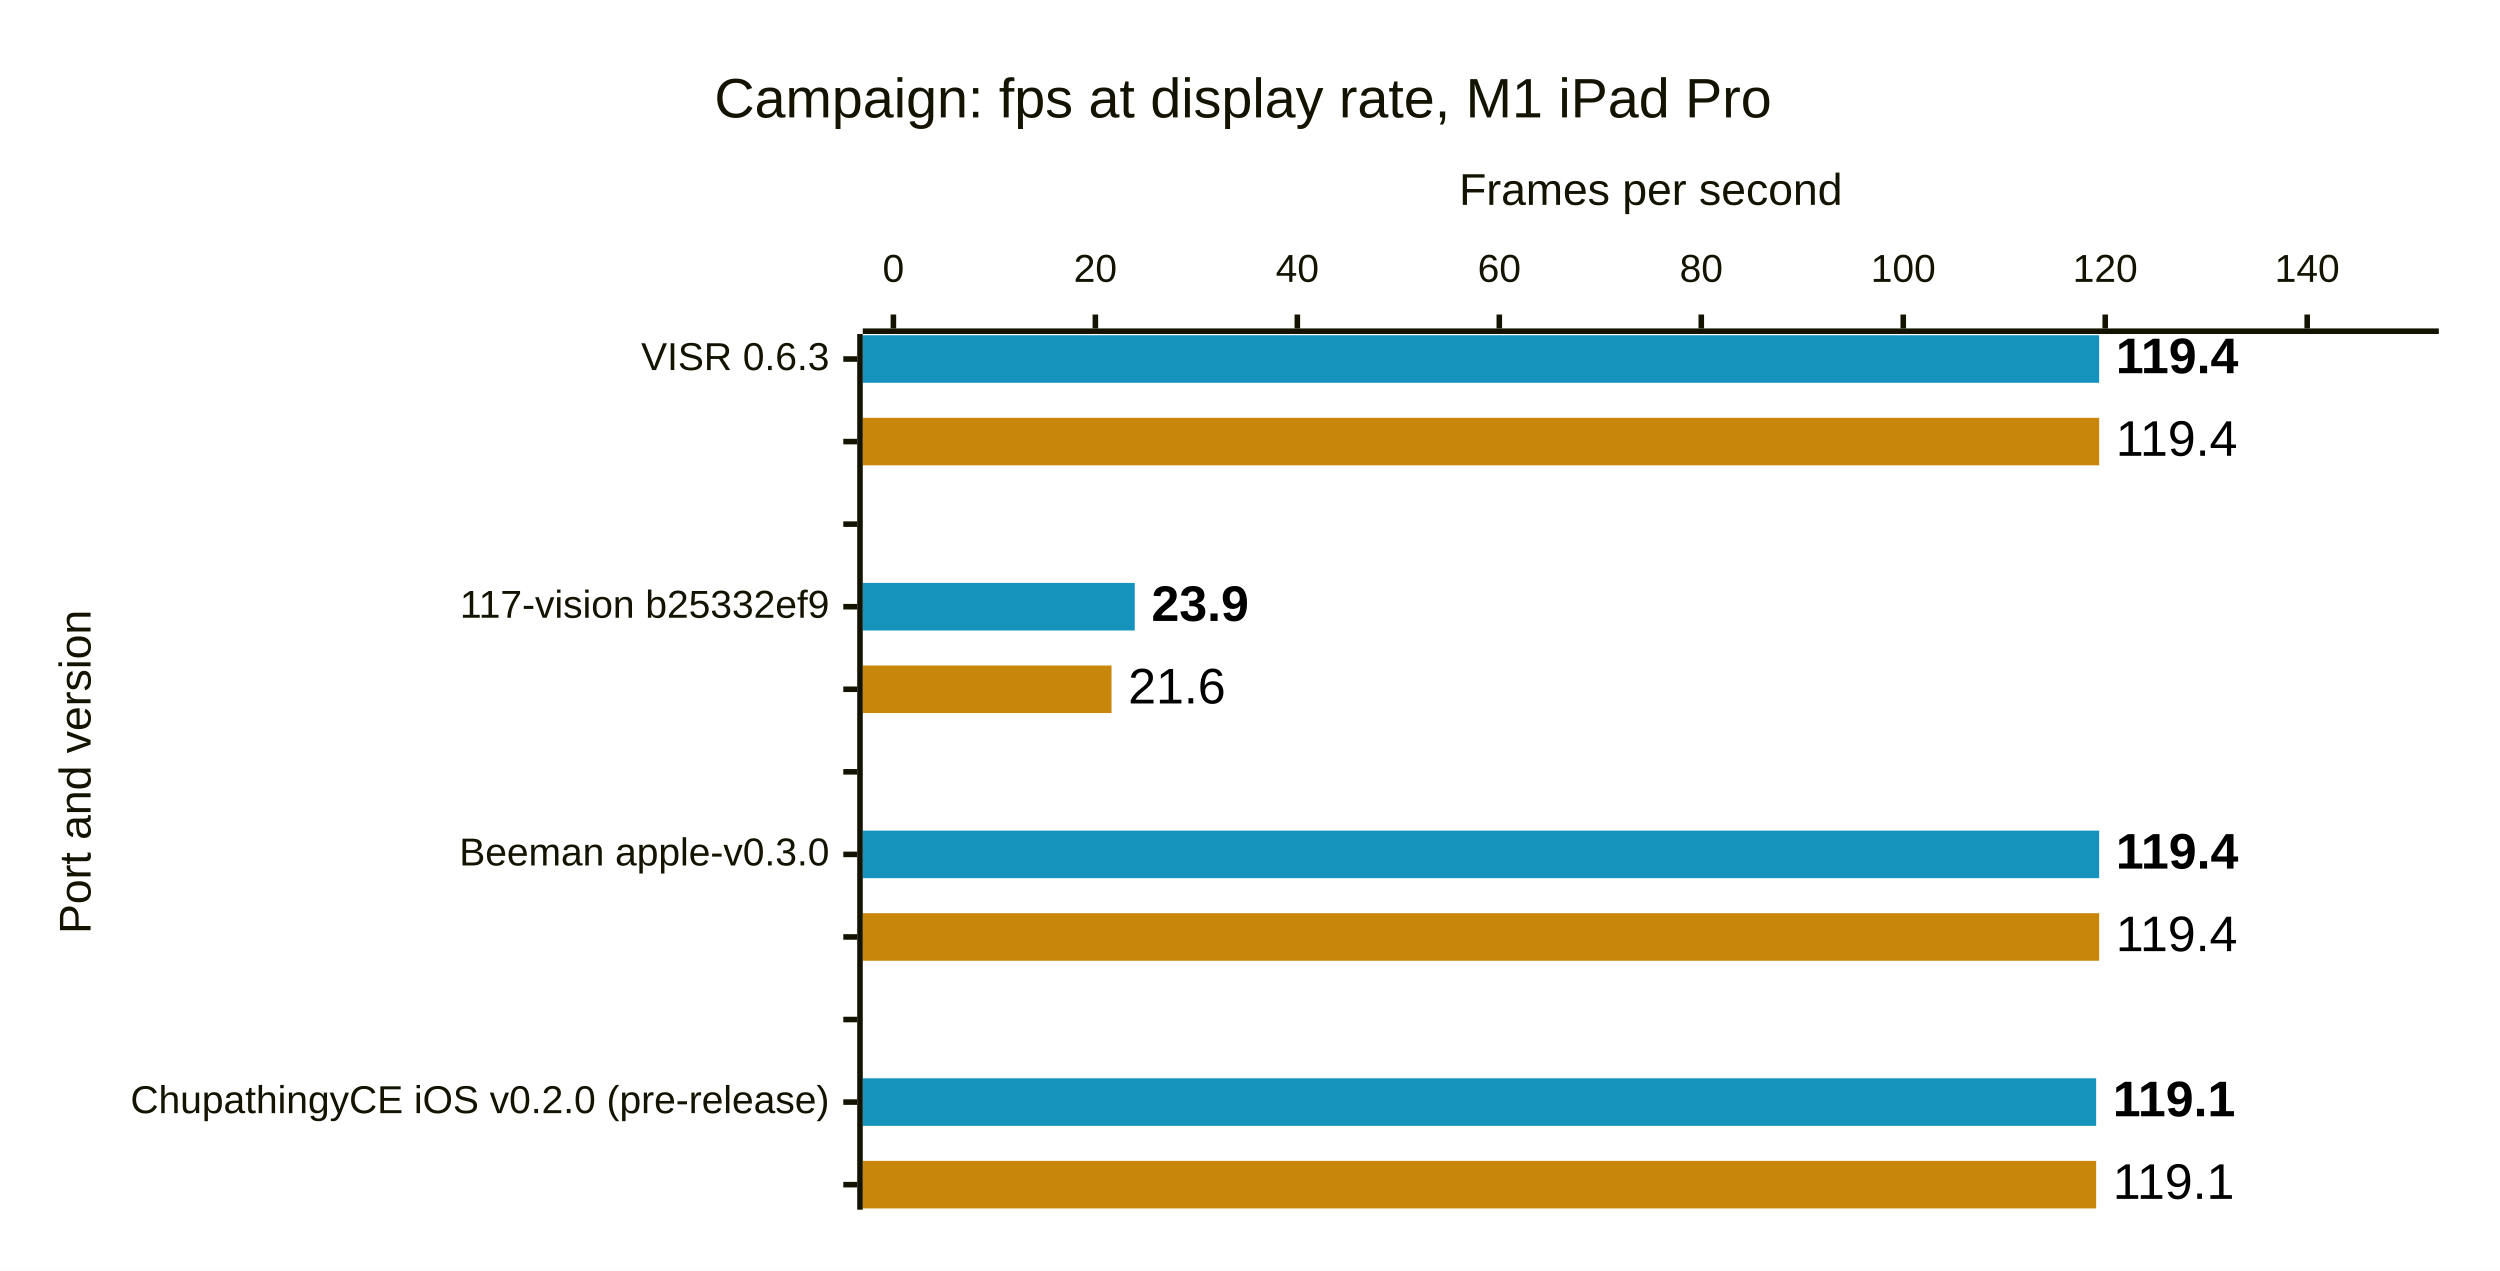
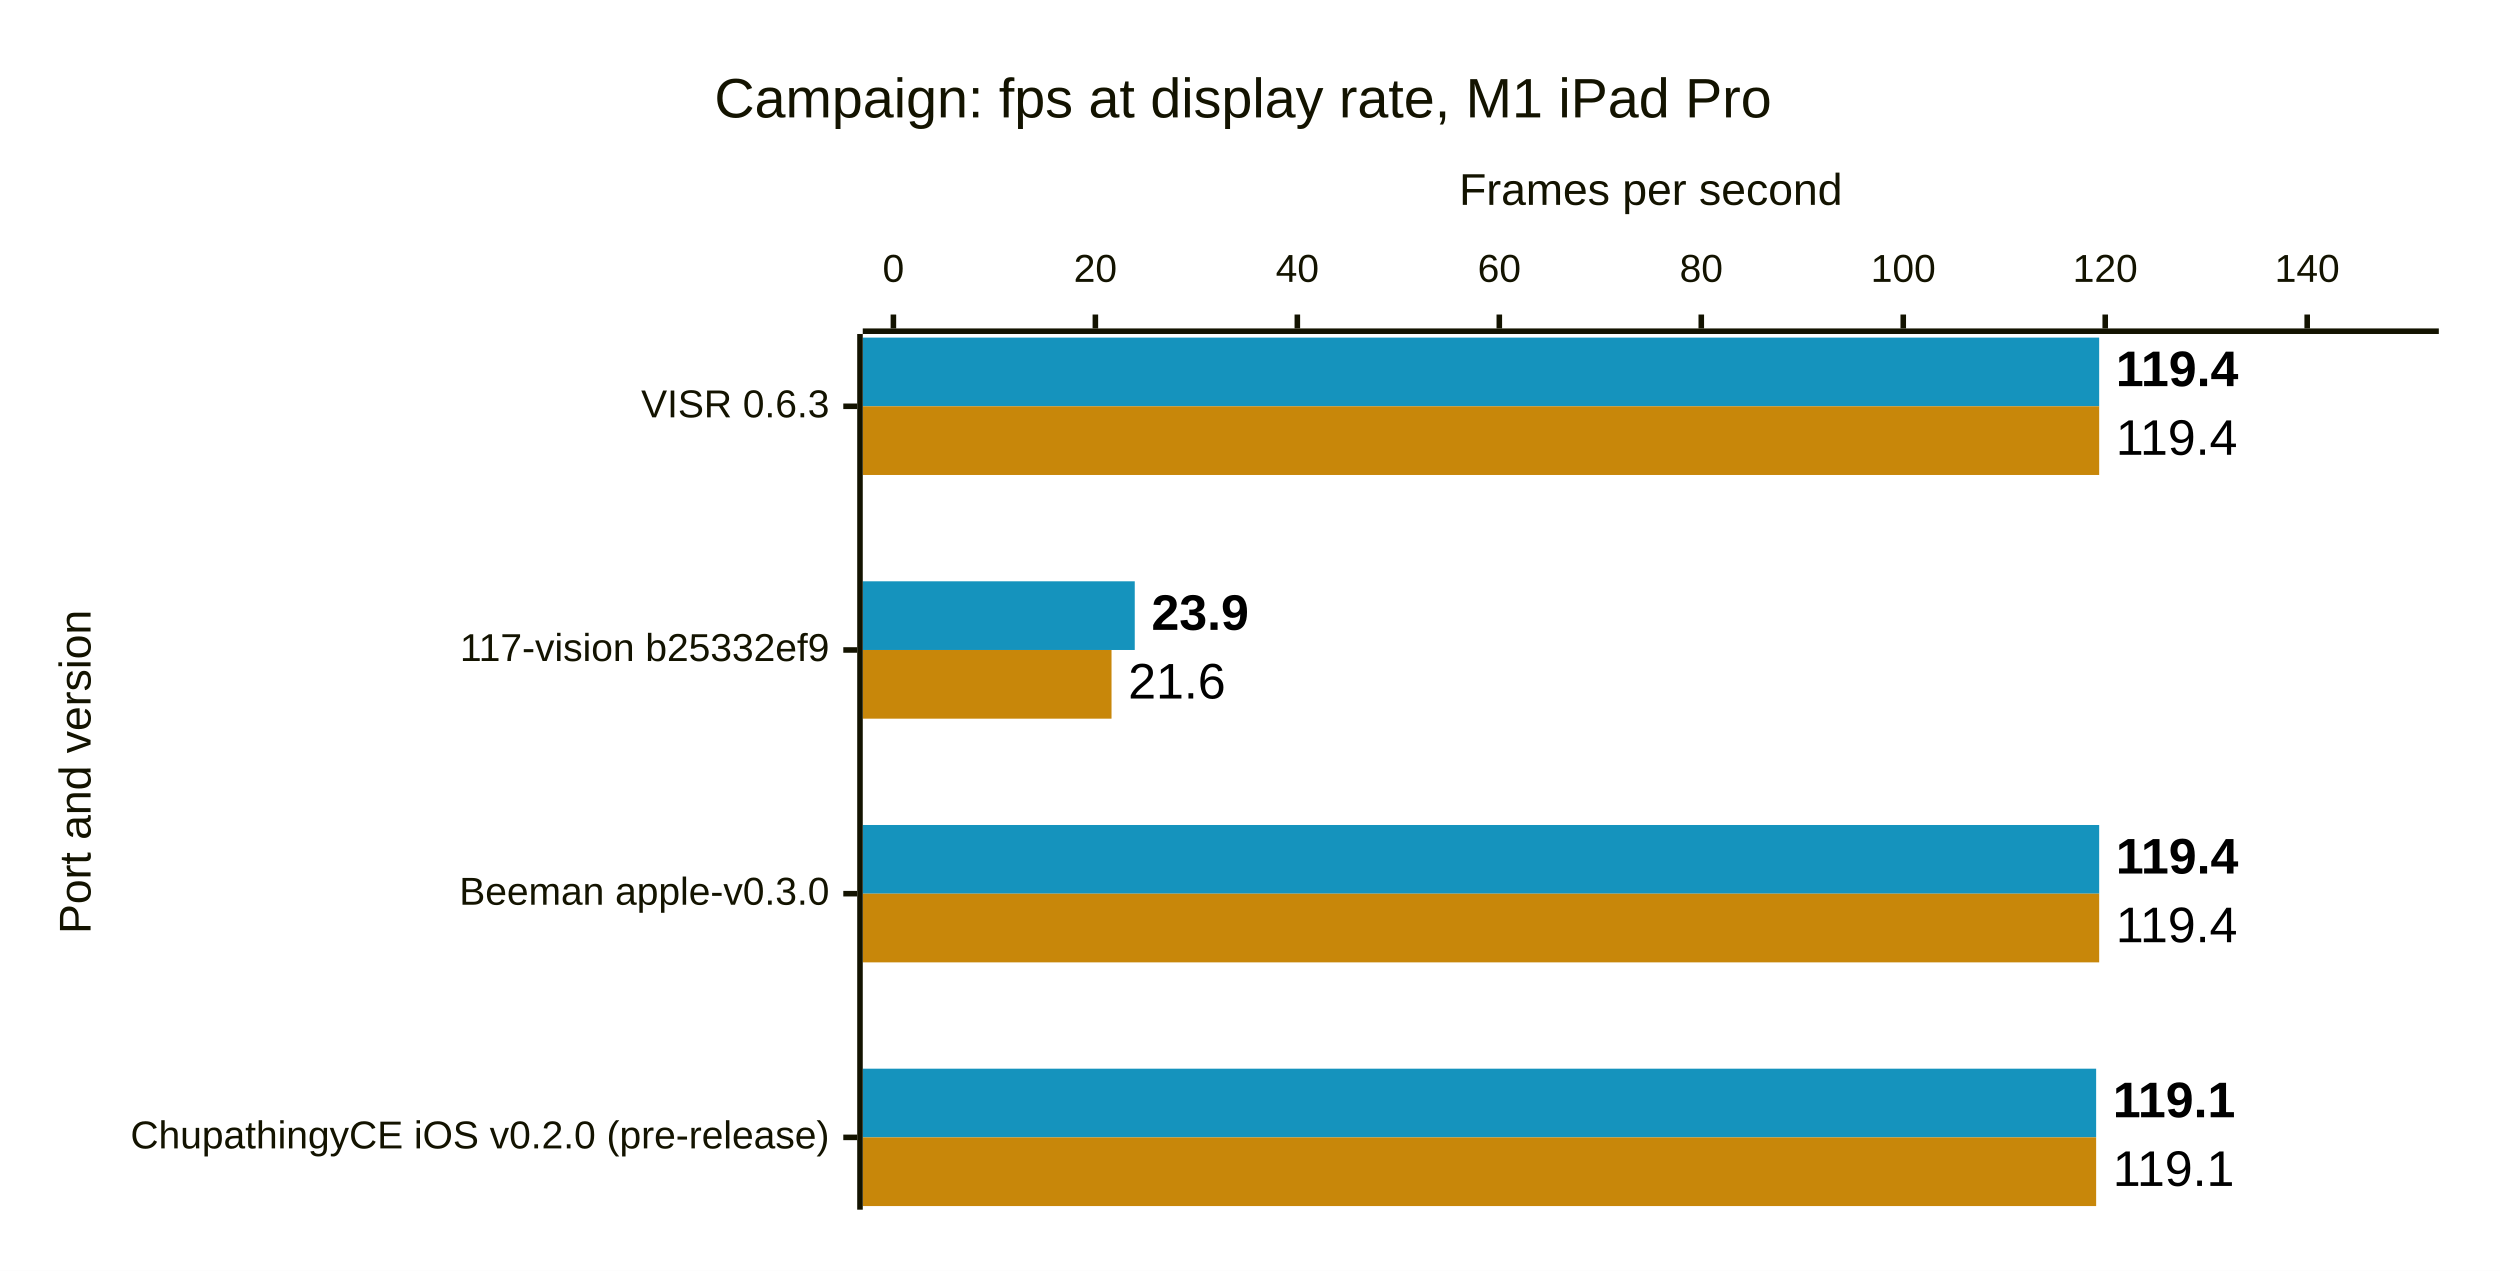
<svg xmlns="http://www.w3.org/2000/svg" id="static" width="100%" style="max-width: 899px;" viewBox="-17 -15 899 457" role="graphics-document document" aria-roledescription="xychart">
  <style>#static{font-family:"trebuchet ms",verdana,arial,sans-serif;font-size:16px;fill:#333;}@keyframes edge-animation-frame{from{stroke-dashoffset:0;}}@keyframes dash{to{stroke-dashoffset:0;}}#static .edge-animation-slow{stroke-dasharray:9,5!important;stroke-dashoffset:900;animation:dash 50s linear infinite;stroke-linecap:round;}#static .edge-animation-fast{stroke-dasharray:9,5!important;stroke-dashoffset:900;animation:dash 20s linear infinite;stroke-linecap:round;}#static .error-icon{fill:#552222;}#static .error-text{fill:#552222;stroke:#552222;}#static .edge-thickness-normal{stroke-width:1px;}#static .edge-thickness-thick{stroke-width:3.5px;}#static .edge-pattern-solid{stroke-dasharray:0;}#static .edge-thickness-invisible{stroke-width:0;fill:none;}#static .edge-pattern-dashed{stroke-dasharray:3;}#static .edge-pattern-dotted{stroke-dasharray:2;}#static .marker{fill:#333333;stroke:#333333;}#static .marker.cross{stroke:#333333;}#static svg{font-family:"trebuchet ms",verdana,arial,sans-serif;font-size:16px;}#static p{margin:0;}#static :root{--mermaid-font-family:"trebuchet ms",verdana,arial,sans-serif;}</style>
  <g />
  <g class="main">
    <rect width="899" height="457" class="background" fill="white" x="-17" y="-15" />
    <g class="chart-title">
      <text x="0" y="0" fill="#131300" font-size="20" dominant-baseline="middle" text-anchor="middle" transform="translate(430, 21.55078) rotate(0)">Campaign: fps at display rate, M1 iPad Pro</text>
    </g>
    <g class="plot">
      <g class="bar-plot-0">
-         <rect x="293.25" y="105.552" width="444.612" height="17.1" fill="#1593bd" stroke="#1593bd" stroke-width="0" />
-         <rect x="293.25" y="135.241" width="11.016" height="17.1" fill="#1593bd" stroke="#1593bd" stroke-width="0" display="none" />
-         <rect x="293.25" y="164.931" width="11.016" height="17.1" fill="#1593bd" stroke="#1593bd" stroke-width="0" display="none" />
-         <rect x="293.25" y="194.621" width="97.807" height="17.1" fill="#1593bd" stroke="#1593bd" stroke-width="0" />
-         <rect x="293.25" y="224.311" width="11.016" height="17.1" fill="#1593bd" stroke="#1593bd" stroke-width="0" display="none" />
-         <rect x="293.25" y="254.001" width="11.016" height="17.1" fill="#1593bd" stroke="#1593bd" stroke-width="0" display="none" />
-         <rect x="293.25" y="283.691" width="444.612" height="17.1" fill="#1593bd" stroke="#1593bd" stroke-width="0" />
-         <rect x="293.25" y="313.38" width="11.016" height="17.1" fill="#1593bd" stroke="#1593bd" stroke-width="0" display="none" />
-         <rect x="293.25" y="343.07" width="11.016" height="17.1" fill="#1593bd" stroke="#1593bd" stroke-width="0" display="none" />
-         <rect x="293.25" y="372.76" width="443.522" height="17.1" fill="#1593bd" stroke="#1593bd" stroke-width="0" />
-         <rect x="293.25" y="402.45" width="11.016" height="17.1" fill="#1593bd" stroke="#1593bd" stroke-width="0" display="none" />
+         <rect x="293.25" y="106.402" width="444.612" height="24.7" fill="#1593bd" stroke="#1593bd" stroke-width="0" />
+         <rect x="293.25" y="194.034" width="97.807" height="24.7" fill="#1593bd" stroke="#1593bd" stroke-width="0" />
+         <rect x="293.25" y="281.667" width="444.612" height="24.7" fill="#1593bd" stroke="#1593bd" stroke-width="0" />
+         <rect x="293.25" y="369.3" width="443.522" height="24.7" fill="#1593bd" stroke="#1593bd" stroke-width="0" />
      </g>
      <g class="bar-plot-1">
-         <rect x="293.25" y="105.552" width="11.016" height="17.1" fill="#c8870a" stroke="#c8870a" stroke-width="0" display="none" />
-         <rect x="293.25" y="135.241" width="444.612" height="17.1" fill="#c8870a" stroke="#c8870a" stroke-width="0" />
-         <rect x="293.25" y="164.931" width="11.016" height="17.1" fill="#c8870a" stroke="#c8870a" stroke-width="0" display="none" />
-         <rect x="293.25" y="194.621" width="11.016" height="17.1" fill="#c8870a" stroke="#c8870a" stroke-width="0" display="none" />
-         <rect x="293.25" y="224.311" width="89.455" height="17.1" fill="#c8870a" stroke="#c8870a" stroke-width="0" />
-         <rect x="293.25" y="254.001" width="11.016" height="17.1" fill="#c8870a" stroke="#c8870a" stroke-width="0" display="none" />
-         <rect x="293.25" y="283.691" width="11.016" height="17.1" fill="#c8870a" stroke="#c8870a" stroke-width="0" display="none" />
-         <rect x="293.25" y="313.38" width="444.612" height="17.1" fill="#c8870a" stroke="#c8870a" stroke-width="0" />
-         <rect x="293.25" y="343.07" width="11.016" height="17.1" fill="#c8870a" stroke="#c8870a" stroke-width="0" display="none" />
-         <rect x="293.25" y="372.76" width="11.016" height="17.1" fill="#c8870a" stroke="#c8870a" stroke-width="0" display="none" />
-         <rect x="293.25" y="402.45" width="443.522" height="17.1" fill="#c8870a" stroke="#c8870a" stroke-width="0" />
+         <rect x="293.25" y="131.102" width="444.612" height="24.7" fill="#c8870a" stroke="#c8870a" stroke-width="0" />
+         <rect x="293.25" y="218.734" width="89.455" height="24.7" fill="#c8870a" stroke="#c8870a" stroke-width="0" />
+         <rect x="293.25" y="306.367" width="444.612" height="24.7" fill="#c8870a" stroke="#c8870a" stroke-width="0" />
+         <rect x="293.25" y="394" width="443.522" height="24.7" fill="#c8870a" stroke="#c8870a" stroke-width="0" />
      </g>
-       <text x="743.862" y="114.102" dominant-baseline="middle" fill="currentColor" font-size="18" font-weight="600" class="bar-value">119.4</text>
-       <text x="397.057" y="203.171" dominant-baseline="middle" fill="currentColor" font-size="18" font-weight="600" class="bar-value">23.9</text>
-       <text x="743.862" y="292.241" dominant-baseline="middle" fill="currentColor" font-size="18" font-weight="600" class="bar-value">119.4</text>
-       <text x="742.772" y="381.31" dominant-baseline="middle" fill="currentColor" font-size="18" font-weight="600" class="bar-value">119.1</text>
-       <text x="743.862" y="143.791" dominant-baseline="middle" fill="currentColor" font-size="18" font-weight="400" class="bar-value">119.4</text>
-       <text x="388.705" y="232.861" dominant-baseline="middle" fill="currentColor" font-size="18" font-weight="400" class="bar-value">21.6</text>
-       <text x="743.862" y="321.93" dominant-baseline="middle" fill="currentColor" font-size="18" font-weight="400" class="bar-value">119.4</text>
-       <text x="742.772" y="411" dominant-baseline="middle" fill="currentColor" font-size="18" font-weight="400" class="bar-value">119.1</text>
+       <text x="743.862" y="118.752" dominant-baseline="middle" fill="currentColor" font-size="18" font-weight="600" class="bar-value">119.4</text>
+       <text x="397.057" y="206.384" dominant-baseline="middle" fill="currentColor" font-size="18" font-weight="600" class="bar-value">23.9</text>
+       <text x="743.862" y="294.017" dominant-baseline="middle" fill="currentColor" font-size="18" font-weight="600" class="bar-value">119.4</text>
+       <text x="742.772" y="381.65" dominant-baseline="middle" fill="currentColor" font-size="18" font-weight="600" class="bar-value">119.1</text>
+       <text x="743.862" y="143.452" dominant-baseline="middle" fill="currentColor" font-size="18" font-weight="400" class="bar-value">119.4</text>
+       <text x="388.705" y="231.084" dominant-baseline="middle" fill="currentColor" font-size="18" font-weight="400" class="bar-value">21.6</text>
+       <text x="743.862" y="318.717" dominant-baseline="middle" fill="currentColor" font-size="18" font-weight="400" class="bar-value">119.4</text>
+       <text x="742.772" y="406.35" dominant-baseline="middle" fill="currentColor" font-size="18" font-weight="400" class="bar-value">119.1</text>
    </g>
    <g class="left-axis">
      <g class="axisl-line">
        <path d="M 292.25,105.102 L 292.25,420" fill="none" stroke="#131300" stroke-width="2" />
      </g>
      <g class="label">
-         <text x="0" y="0" fill="#131300" font-size="14" dominant-baseline="middle" text-anchor="end" transform="translate(281.25, 114.1016) rotate(0)">VISR 0.6.3</text>
-         <text x="0" y="0" fill="#131300" font-size="14" dominant-baseline="middle" text-anchor="end" transform="translate(281.25, 143.7914) rotate(0)">⠀⠀</text>
-         <text x="0" y="0" fill="#131300" font-size="14" dominant-baseline="middle" text-anchor="end" transform="translate(281.25, 173.4813) rotate(0)">⠀⠀⠀</text>
-         <text x="0" y="0" fill="#131300" font-size="14" dominant-baseline="middle" text-anchor="end" transform="translate(281.25, 203.1711) rotate(0)">117-vision b25332ef9</text>
-         <text x="0" y="0" fill="#131300" font-size="14" dominant-baseline="middle" text-anchor="end" transform="translate(281.25, 232.8609) rotate(0)">⠀⠀⠀⠀⠀</text>
-         <text x="0" y="0" fill="#131300" font-size="14" dominant-baseline="middle" text-anchor="end" transform="translate(281.25, 262.5508) rotate(0)">⠀⠀⠀⠀⠀⠀</text>
-         <text x="0" y="0" fill="#131300" font-size="14" dominant-baseline="middle" text-anchor="end" transform="translate(281.25, 292.2406) rotate(0)">Beeman apple-v0.3.0</text>
-         <text x="0" y="0" fill="#131300" font-size="14" dominant-baseline="middle" text-anchor="end" transform="translate(281.25, 321.9305) rotate(0)">⠀⠀⠀⠀⠀⠀⠀⠀</text>
-         <text x="0" y="0" fill="#131300" font-size="14" dominant-baseline="middle" text-anchor="end" transform="translate(281.25, 351.6203) rotate(0)">⠀⠀⠀⠀⠀⠀⠀⠀⠀</text>
-         <text x="0" y="0" fill="#131300" font-size="14" dominant-baseline="middle" text-anchor="end" transform="translate(281.25, 381.3102) rotate(0)">ChupathingyCE iOS v0.2.0 (pre-release)</text>
-         <text x="0" y="0" fill="#131300" font-size="14" dominant-baseline="middle" text-anchor="end" transform="translate(281.25, 411) rotate(0)">⠀⠀⠀⠀⠀⠀⠀⠀⠀⠀⠀</text>
+         <text x="0" y="0" fill="#131300" font-size="14" dominant-baseline="middle" text-anchor="end" transform="translate(281.25, 131.1016) rotate(0)">VISR 0.6.3</text>
+         <text x="0" y="0" fill="#131300" font-size="14" dominant-baseline="middle" text-anchor="end" transform="translate(281.25, 218.7344) rotate(0)">117-vision b25332ef9</text>
+         <text x="0" y="0" fill="#131300" font-size="14" dominant-baseline="middle" text-anchor="end" transform="translate(281.25, 306.3672) rotate(0)">Beeman apple-v0.3.0</text>
+         <text x="0" y="0" fill="#131300" font-size="14" dominant-baseline="middle" text-anchor="end" transform="translate(281.25, 394) rotate(0)">ChupathingyCE iOS v0.2.0 (pre-release)</text>
      </g>
      <g class="ticks">
-         <path d="M 291.25,114.102 L 286.25,114.102" fill="none" stroke="#131300" stroke-width="2" />
-         <path d="M 291.25,143.791 L 286.25,143.791" fill="none" stroke="#131300" stroke-width="2" />
-         <path d="M 291.25,173.481 L 286.25,173.481" fill="none" stroke="#131300" stroke-width="2" />
-         <path d="M 291.25,203.171 L 286.25,203.171" fill="none" stroke="#131300" stroke-width="2" />
-         <path d="M 291.25,232.861 L 286.25,232.861" fill="none" stroke="#131300" stroke-width="2" />
-         <path d="M 291.25,262.551 L 286.25,262.551" fill="none" stroke="#131300" stroke-width="2" />
-         <path d="M 291.25,292.241 L 286.25,292.241" fill="none" stroke="#131300" stroke-width="2" />
-         <path d="M 291.25,321.93 L 286.25,321.93" fill="none" stroke="#131300" stroke-width="2" />
-         <path d="M 291.25,351.62 L 286.25,351.62" fill="none" stroke="#131300" stroke-width="2" />
-         <path d="M 291.25,381.31 L 286.25,381.31" fill="none" stroke="#131300" stroke-width="2" />
-         <path d="M 291.25,411 L 286.25,411" fill="none" stroke="#131300" stroke-width="2" />
+         <path d="M 291.25,131.102 L 286.25,131.102" fill="none" stroke="#131300" stroke-width="2" />
+         <path d="M 291.25,218.734 L 286.25,218.734" fill="none" stroke="#131300" stroke-width="2" />
+         <path d="M 291.25,306.367 L 286.25,306.367" fill="none" stroke="#131300" stroke-width="2" />
+         <path d="M 291.25,394 L 286.25,394" fill="none" stroke="#131300" stroke-width="2" />
      </g>
      <g class="title">
        <text x="0" y="0" fill="#131300" font-size="16" dominant-baseline="text-before-edge" text-anchor="middle" transform="translate(5, 262.5508) rotate(270)">Port and version</text>
      </g>
    </g>
    <g class="top-axis">
      <g class="axis-line">
        <path d="M 293.25,104.102 L 860,104.102" fill="none" stroke="#131300" stroke-width="2" />
      </g>
      <g class="label">
        <text x="0" y="0" fill="#131300" font-size="14" dominant-baseline="text-before-edge" text-anchor="middle" transform="translate(304.2656, 77.10156) rotate(0)">0</text>
        <text x="0" y="0" fill="#131300" font-size="14" dominant-baseline="text-before-edge" text-anchor="middle" transform="translate(376.8948, 77.10156) rotate(0)">20</text>
        <text x="0" y="0" fill="#131300" font-size="14" dominant-baseline="text-before-edge" text-anchor="middle" transform="translate(449.524, 77.10156) rotate(0)">40</text>
        <text x="0" y="0" fill="#131300" font-size="14" dominant-baseline="text-before-edge" text-anchor="middle" transform="translate(522.1531, 77.10156) rotate(0)">60</text>
        <text x="0" y="0" fill="#131300" font-size="14" dominant-baseline="text-before-edge" text-anchor="middle" transform="translate(594.7823, 77.10156) rotate(0)">80</text>
        <text x="0" y="0" fill="#131300" font-size="14" dominant-baseline="text-before-edge" text-anchor="middle" transform="translate(667.4115, 77.10156) rotate(0)">100</text>
        <text x="0" y="0" fill="#131300" font-size="14" dominant-baseline="text-before-edge" text-anchor="middle" transform="translate(740.0406, 77.10156) rotate(0)">120</text>
        <text x="0" y="0" fill="#131300" font-size="14" dominant-baseline="text-before-edge" text-anchor="middle" transform="translate(812.6698, 77.10156) rotate(0)">140</text>
      </g>
      <g class="ticks">
        <path d="M 304.266,103.102 L 304.266,98.102" fill="none" stroke="#131300" stroke-width="2" />
        <path d="M 376.895,103.102 L 376.895,98.102" fill="none" stroke="#131300" stroke-width="2" />
        <path d="M 449.524,103.102 L 449.524,98.102" fill="none" stroke="#131300" stroke-width="2" />
        <path d="M 522.153,103.102 L 522.153,98.102" fill="none" stroke="#131300" stroke-width="2" />
        <path d="M 594.782,103.102 L 594.782,98.102" fill="none" stroke="#131300" stroke-width="2" />
        <path d="M 667.411,103.102 L 667.411,98.102" fill="none" stroke="#131300" stroke-width="2" />
        <path d="M 740.041,103.102 L 740.041,98.102" fill="none" stroke="#131300" stroke-width="2" />
        <path d="M 812.67,103.102 L 812.67,98.102" fill="none" stroke="#131300" stroke-width="2" />
      </g>
      <g class="title">
        <text x="0" y="0" fill="#131300" font-size="16" dominant-baseline="text-before-edge" text-anchor="middle" transform="translate(576.625, 48.10156) rotate(0)">Frames per second</text>
      </g>
    </g>
  </g>
  <g class="mermaid-tmp-group" />
</svg>
